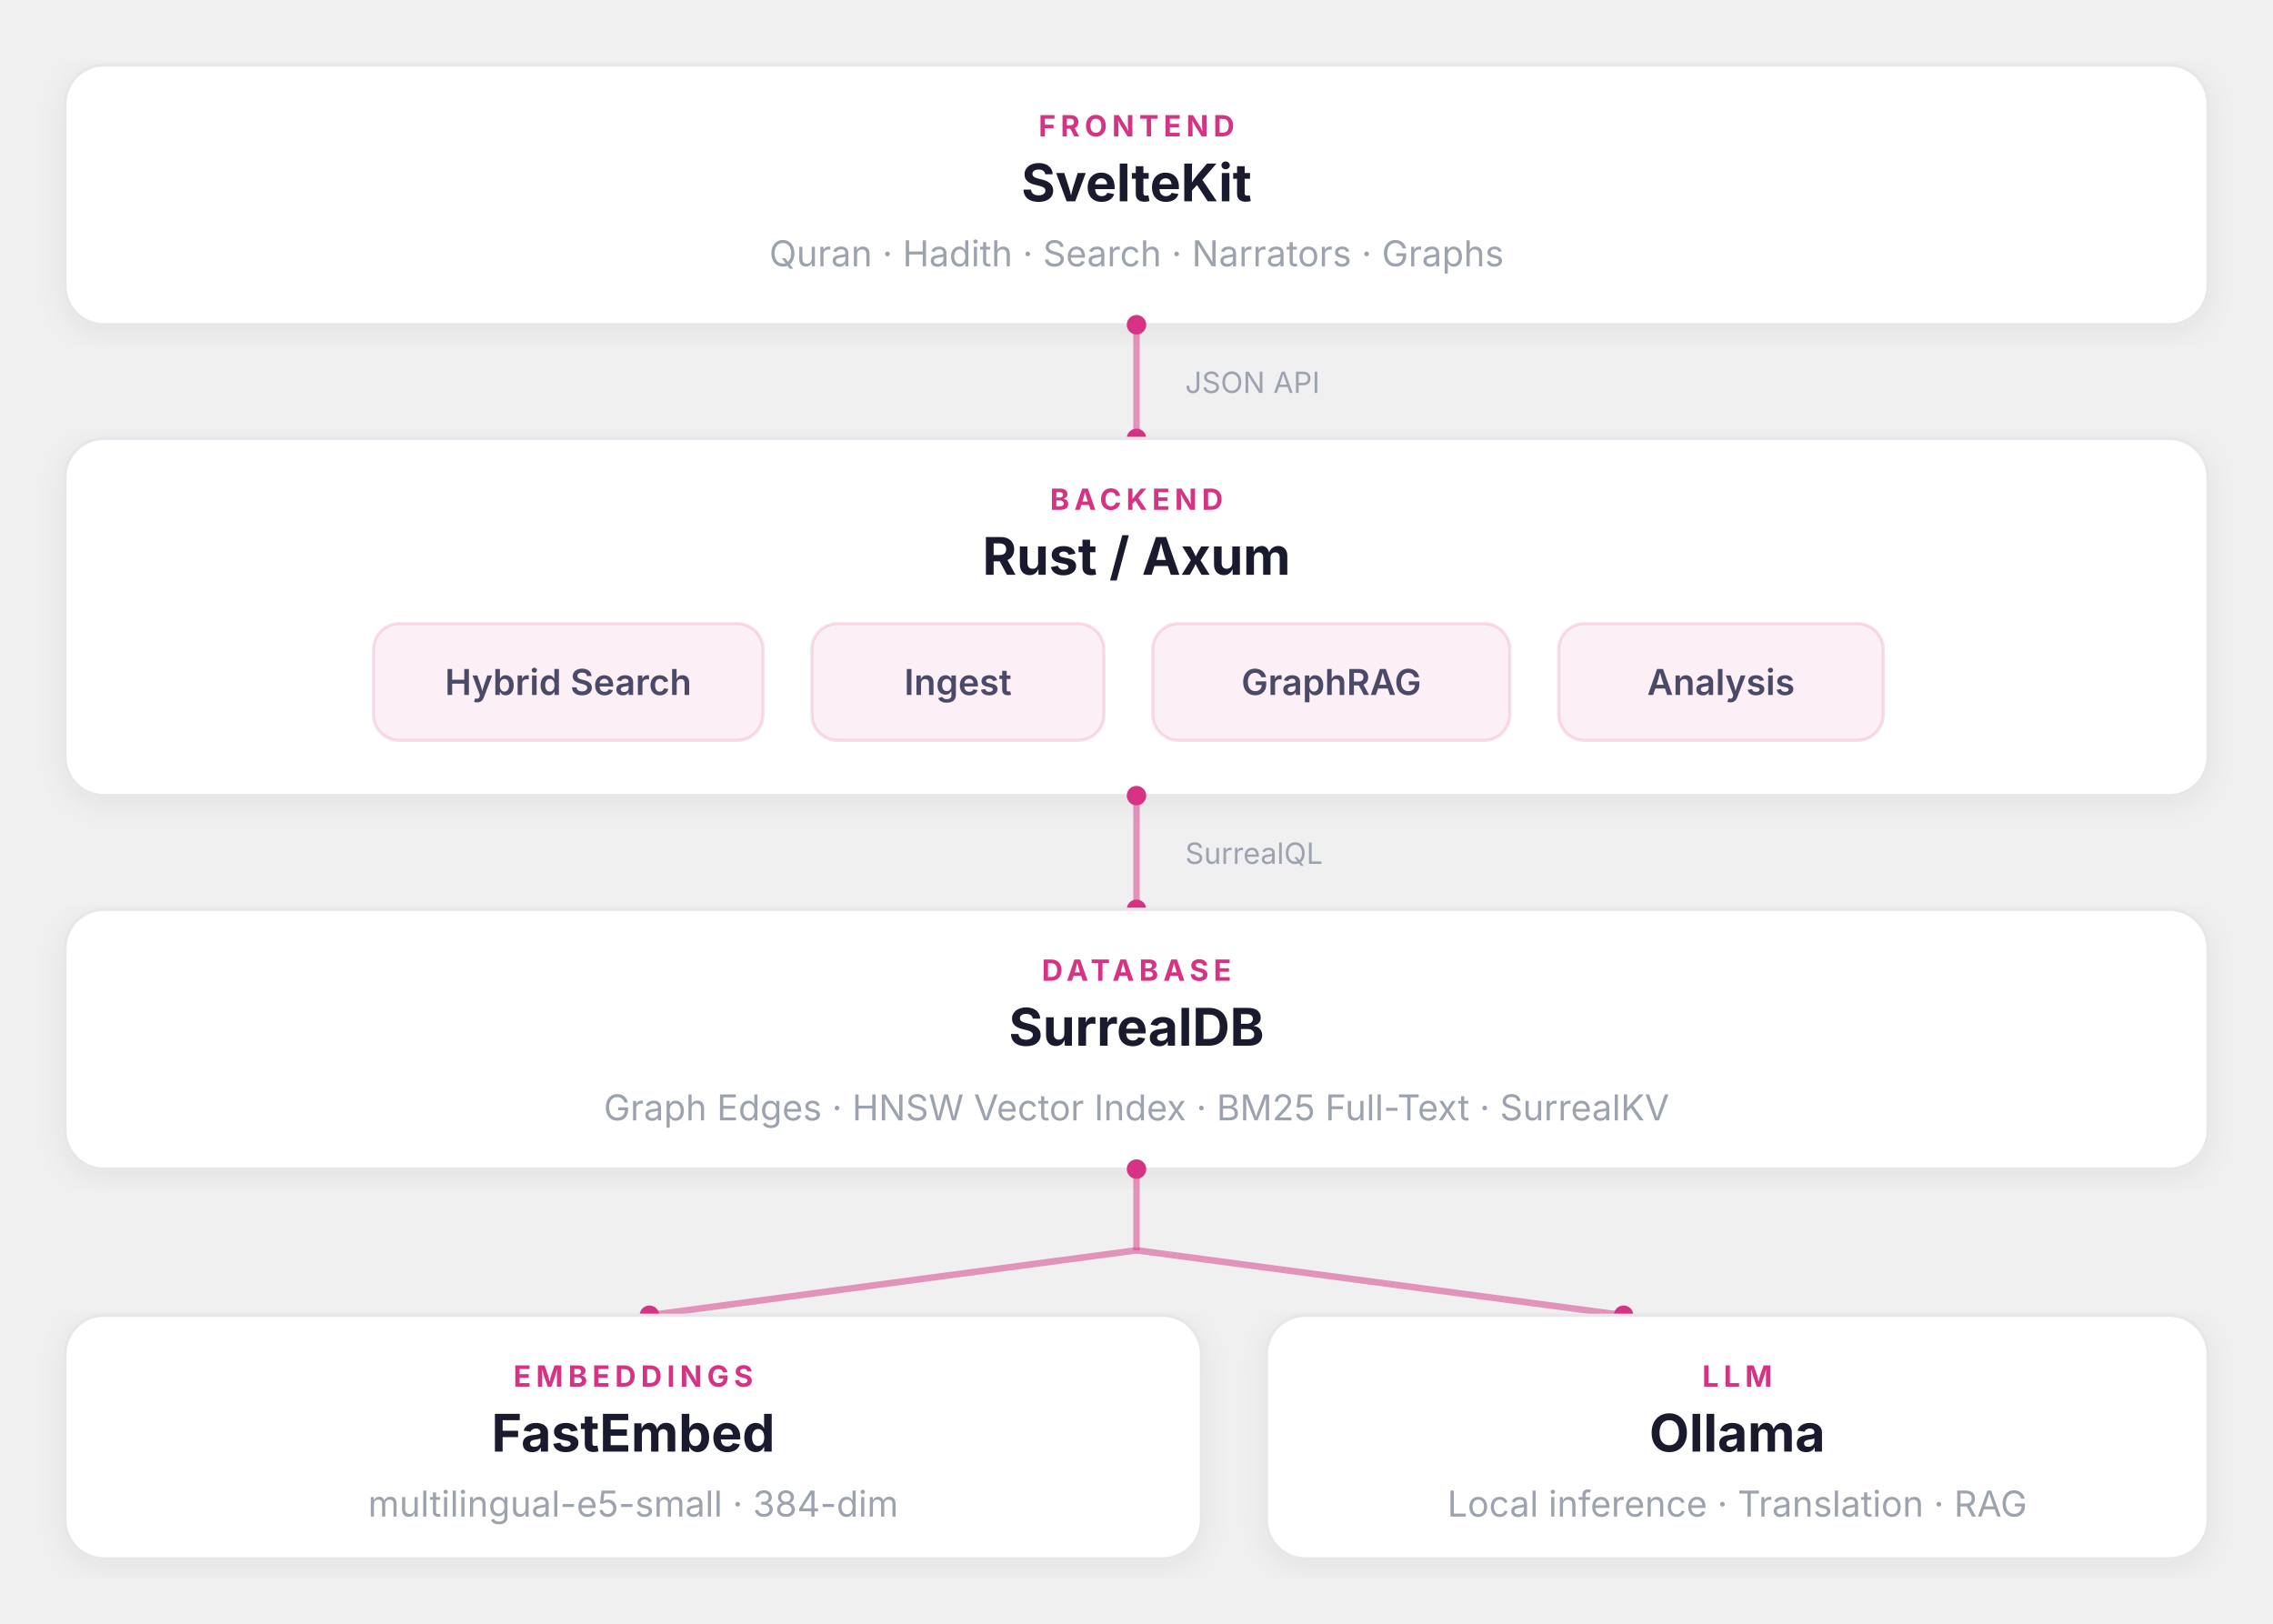
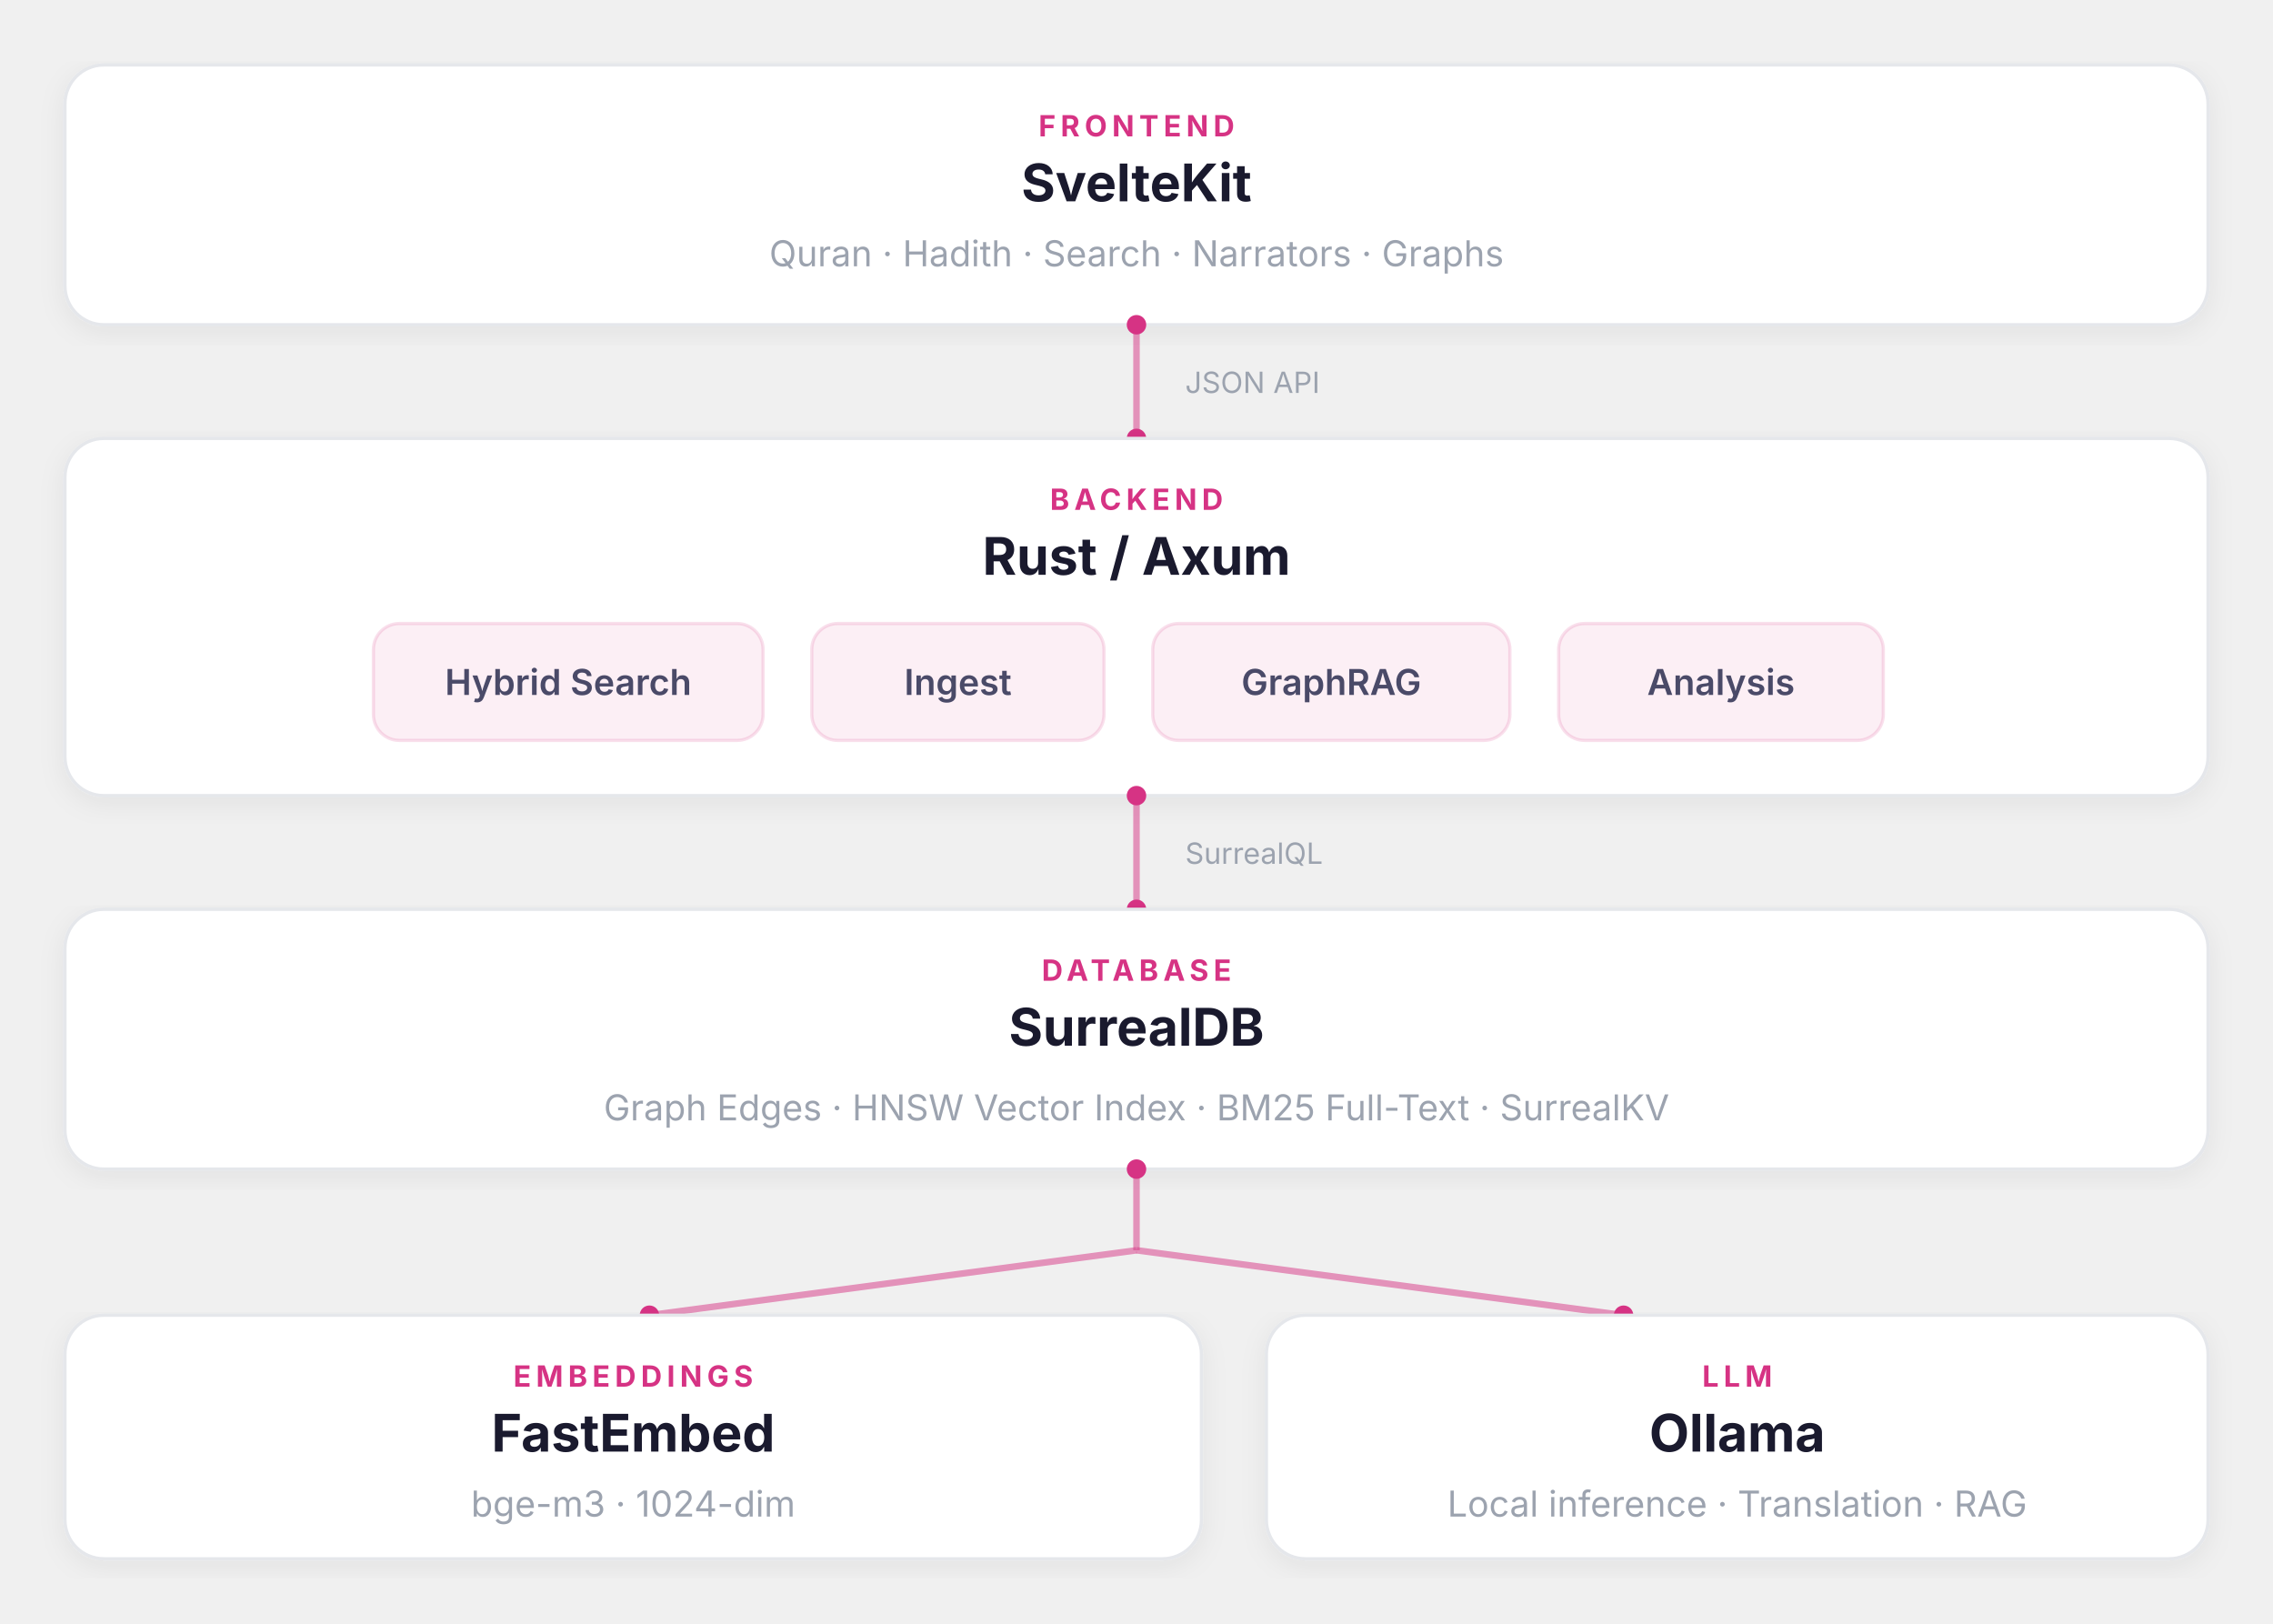
<svg xmlns="http://www.w3.org/2000/svg" viewBox="0 0 700 500">
  <defs>
    <filter id="shadow" x="-4%" y="-4%" width="108%" height="112%">
      <feDropShadow dx="0" dy="2" stdDeviation="4" flood-color="#000" flood-opacity="0.06" />
    </filter>
    <filter id="shadow-sm" x="-4%" y="-4%" width="108%" height="112%">
      <feDropShadow dx="0" dy="1" stdDeviation="2" flood-color="#000" flood-opacity="0.04" />
    </filter>
  </defs>
  <rect x="20" y="20" width="660" height="80" rx="12" fill="#ffffff" stroke="#e5e7eb" stroke-width="1" filter="url(#shadow)" />
  <text x="350" y="42" text-anchor="middle" font-family="system-ui, -apple-system, 'Segoe UI', sans-serif" font-size="9" font-weight="700" letter-spacing="1.5" fill="#d63384" text-transform="uppercase">FRONTEND</text>
  <text x="350" y="62" text-anchor="middle" font-family="system-ui, -apple-system, 'Segoe UI', sans-serif" font-size="16" font-weight="700" fill="#1a1a2e">SvelteKit</text>
  <text x="350" y="82" text-anchor="middle" font-family="system-ui, -apple-system, 'Segoe UI', sans-serif" font-size="11" fill="#9ca3af">Quran · Hadith · Search · Narrators · Graphs</text>
  <line x1="350" y1="100" x2="350" y2="135" stroke="#d63384" stroke-width="2" opacity="0.5" />
  <circle cx="350" cy="100" r="3" fill="#d63384" />
  <circle cx="350" cy="135" r="3" fill="#d63384" />
  <text x="365" y="121" font-family="system-ui, -apple-system, 'Segoe UI', sans-serif" font-size="9" fill="#9ca3af">JSON API</text>
  <rect x="20" y="135" width="660" height="110" rx="12" fill="#ffffff" stroke="#e5e7eb" stroke-width="1" filter="url(#shadow)" />
  <text x="350" y="157" text-anchor="middle" font-family="system-ui, -apple-system, 'Segoe UI', sans-serif" font-size="9" font-weight="700" letter-spacing="1.5" fill="#d63384">BACKEND</text>
  <text x="350" y="177" text-anchor="middle" font-family="system-ui, -apple-system, 'Segoe UI', sans-serif" font-size="16" font-weight="700" fill="#1a1a2e">Rust / Axum</text>
  <rect x="115" y="192" width="120" height="36" rx="8" fill="rgba(214,51,132,0.08)" stroke="rgba(214,51,132,0.15)" stroke-width="1" />
  <text x="175" y="214" text-anchor="middle" font-family="system-ui, -apple-system, 'Segoe UI', sans-serif" font-size="11" font-weight="600" fill="#4a4a68">Hybrid Search</text>
  <rect x="250" y="192" width="90" height="36" rx="8" fill="rgba(214,51,132,0.08)" stroke="rgba(214,51,132,0.15)" stroke-width="1" />
  <text x="295" y="214" text-anchor="middle" font-family="system-ui, -apple-system, 'Segoe UI', sans-serif" font-size="11" font-weight="600" fill="#4a4a68">Ingest</text>
  <rect x="355" y="192" width="110" height="36" rx="8" fill="rgba(214,51,132,0.08)" stroke="rgba(214,51,132,0.15)" stroke-width="1" />
  <text x="410" y="214" text-anchor="middle" font-family="system-ui, -apple-system, 'Segoe UI', sans-serif" font-size="11" font-weight="600" fill="#4a4a68">GraphRAG</text>
  <rect x="480" y="192" width="100" height="36" rx="8" fill="rgba(214,51,132,0.08)" stroke="rgba(214,51,132,0.15)" stroke-width="1" />
  <text x="530" y="214" text-anchor="middle" font-family="system-ui, -apple-system, 'Segoe UI', sans-serif" font-size="11" font-weight="600" fill="#4a4a68">Analysis</text>
  <line x1="350" y1="245" x2="350" y2="280" stroke="#d63384" stroke-width="2" opacity="0.5" />
  <circle cx="350" cy="245" r="3" fill="#d63384" />
  <circle cx="350" cy="280" r="3" fill="#d63384" />
  <text x="365" y="266" font-family="system-ui, -apple-system, 'Segoe UI', sans-serif" font-size="9" fill="#9ca3af">SurrealQL</text>
  <rect x="20" y="280" width="660" height="80" rx="12" fill="#ffffff" stroke="#e5e7eb" stroke-width="1" filter="url(#shadow)" />
  <text x="350" y="302" text-anchor="middle" font-family="system-ui, -apple-system, 'Segoe UI', sans-serif" font-size="9" font-weight="700" letter-spacing="1.5" fill="#d63384">DATABASE</text>
  <text x="350" y="322" text-anchor="middle" font-family="system-ui, -apple-system, 'Segoe UI', sans-serif" font-size="16" font-weight="700" fill="#1a1a2e">SurrealDB</text>
  <text x="350" y="345" text-anchor="middle" font-family="system-ui, -apple-system, 'Segoe UI', sans-serif" font-size="11" fill="#9ca3af">Graph Edges · HNSW Vector Index · BM25 Full-Text · SurrealKV</text>
  <line x1="350" y1="360" x2="350" y2="385" stroke="#d63384" stroke-width="2" opacity="0.5" />
  <circle cx="350" cy="360" r="3" fill="#d63384" />
  <line x1="350" y1="385" x2="200" y2="405" stroke="#d63384" stroke-width="2" opacity="0.5" />
  <line x1="350" y1="385" x2="500" y2="405" stroke="#d63384" stroke-width="2" opacity="0.5" />
  <circle cx="200" cy="405" r="3" fill="#d63384" />
  <circle cx="500" cy="405" r="3" fill="#d63384" />
  <rect x="20" y="405" width="350" height="75" rx="12" fill="#ffffff" stroke="#e5e7eb" stroke-width="1" filter="url(#shadow)" />
  <text x="195" y="427" text-anchor="middle" font-family="system-ui, -apple-system, 'Segoe UI', sans-serif" font-size="9" font-weight="700" letter-spacing="1.5" fill="#d63384">EMBEDDINGS</text>
  <text x="195" y="447" text-anchor="middle" font-family="system-ui, -apple-system, 'Segoe UI', sans-serif" font-size="16" font-weight="700" fill="#1a1a2e">FastEmbed</text>
-   <text x="195" y="467" text-anchor="middle" font-family="system-ui, -apple-system, 'Segoe UI', sans-serif" font-size="11" fill="#9ca3af">multilingual-e5-small · 384-dim</text>
+   <text x="195" y="467" text-anchor="middle" font-family="system-ui, -apple-system, 'Segoe UI', sans-serif" font-size="11" fill="#9ca3af">bge-m3 · 1024-dim</text>
  <rect x="390" y="405" width="290" height="75" rx="12" fill="#ffffff" stroke="#e5e7eb" stroke-width="1" filter="url(#shadow)" />
  <text x="535" y="427" text-anchor="middle" font-family="system-ui, -apple-system, 'Segoe UI', sans-serif" font-size="9" font-weight="700" letter-spacing="1.5" fill="#d63384">LLM</text>
  <text x="535" y="447" text-anchor="middle" font-family="system-ui, -apple-system, 'Segoe UI', sans-serif" font-size="16" font-weight="700" fill="#1a1a2e">Ollama</text>
  <text x="535" y="467" text-anchor="middle" font-family="system-ui, -apple-system, 'Segoe UI', sans-serif" font-size="11" fill="#9ca3af">Local inference · Translation · RAG</text>
</svg>
